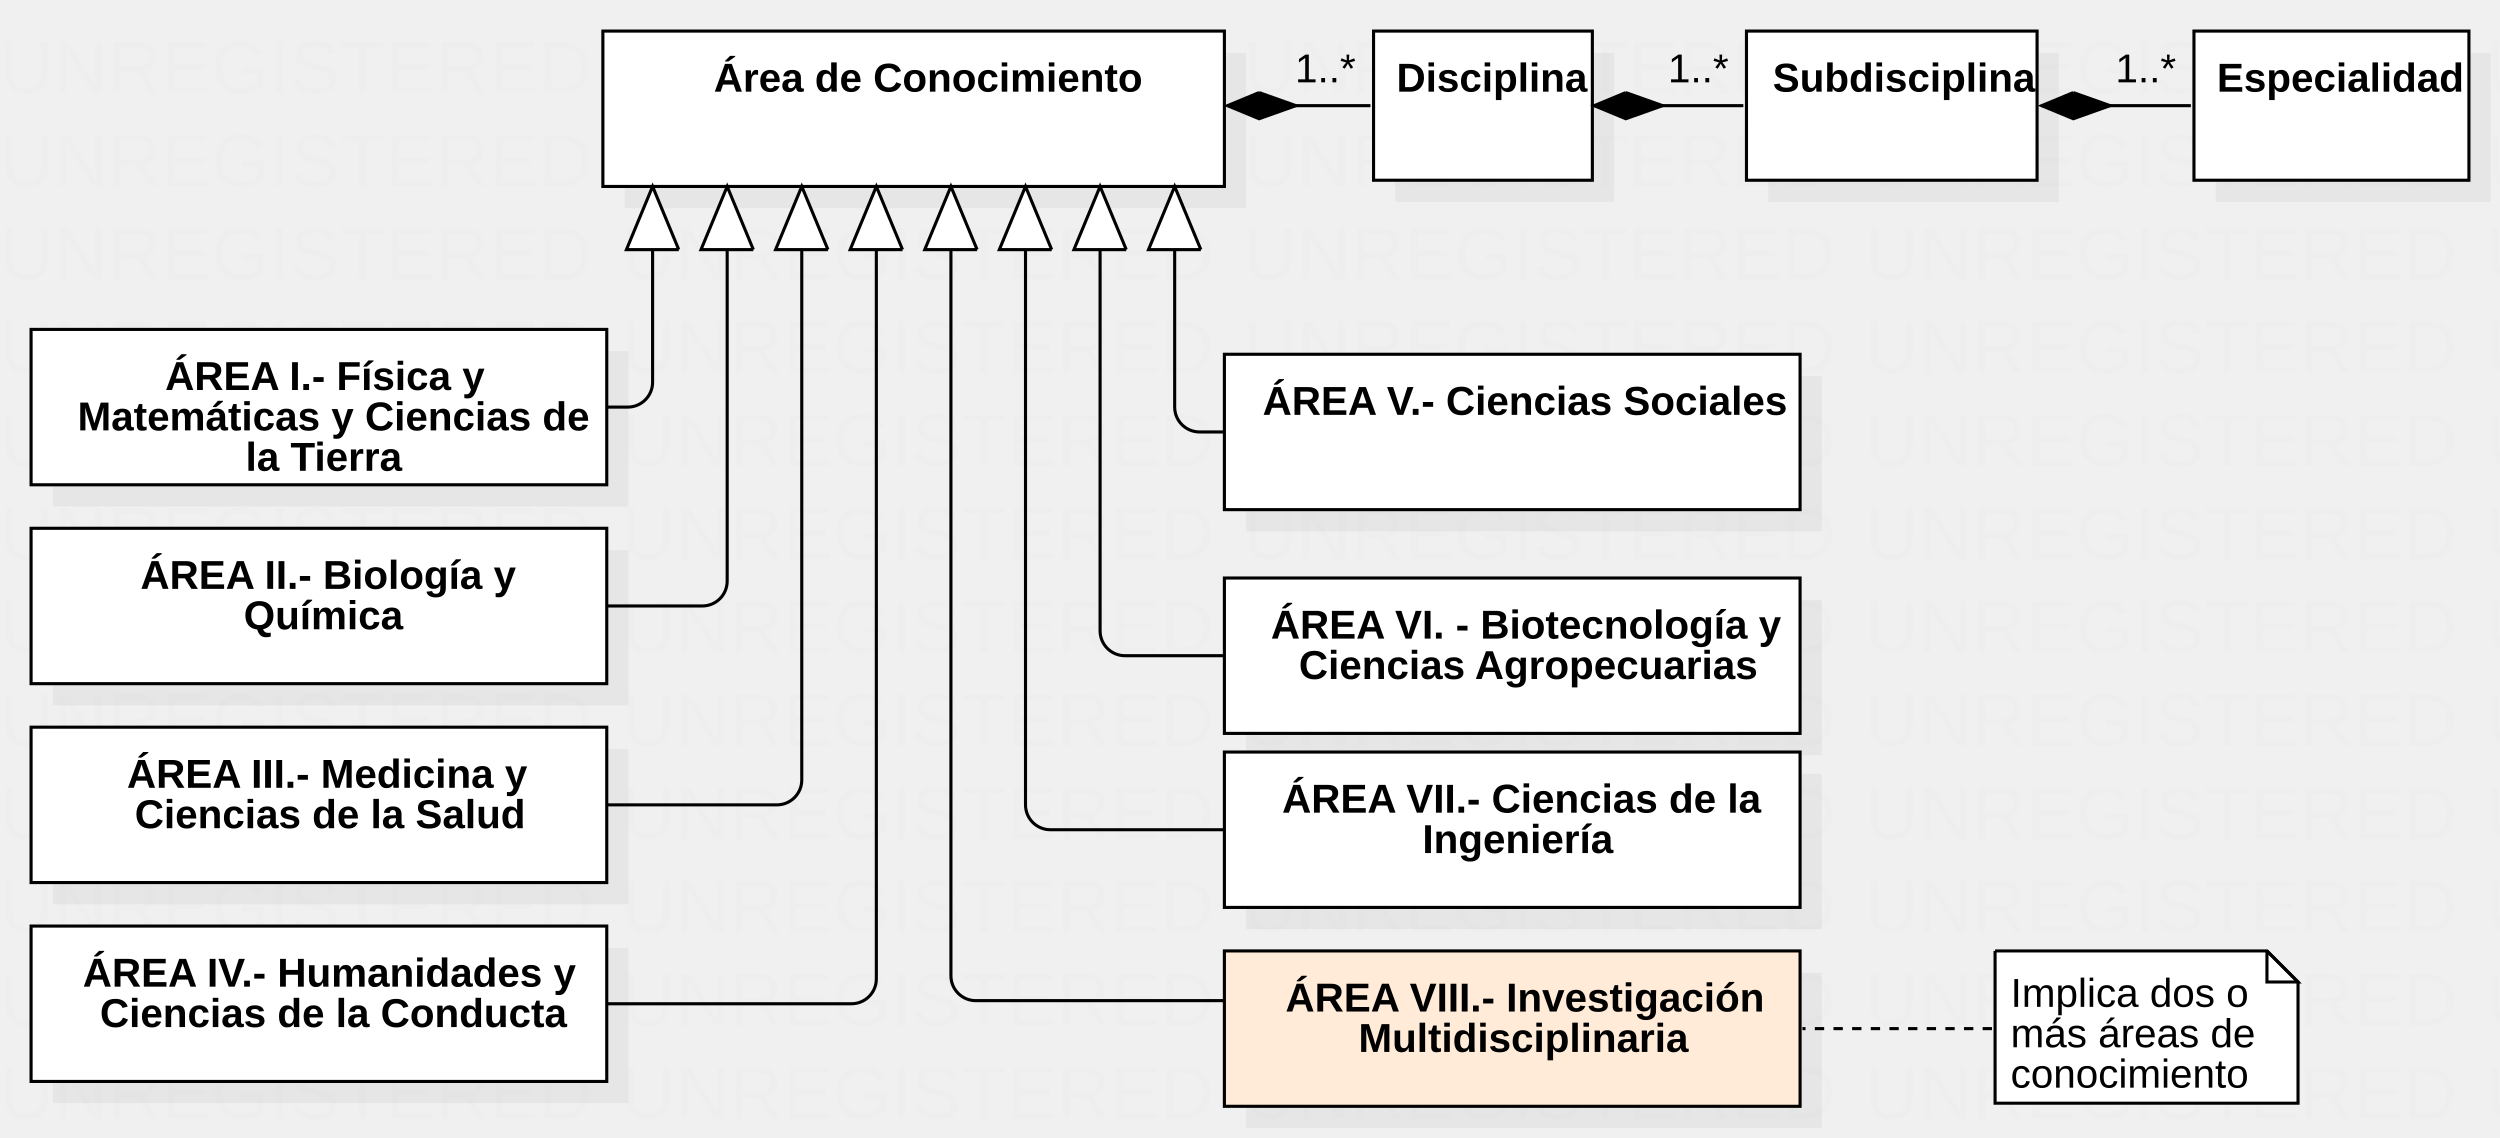
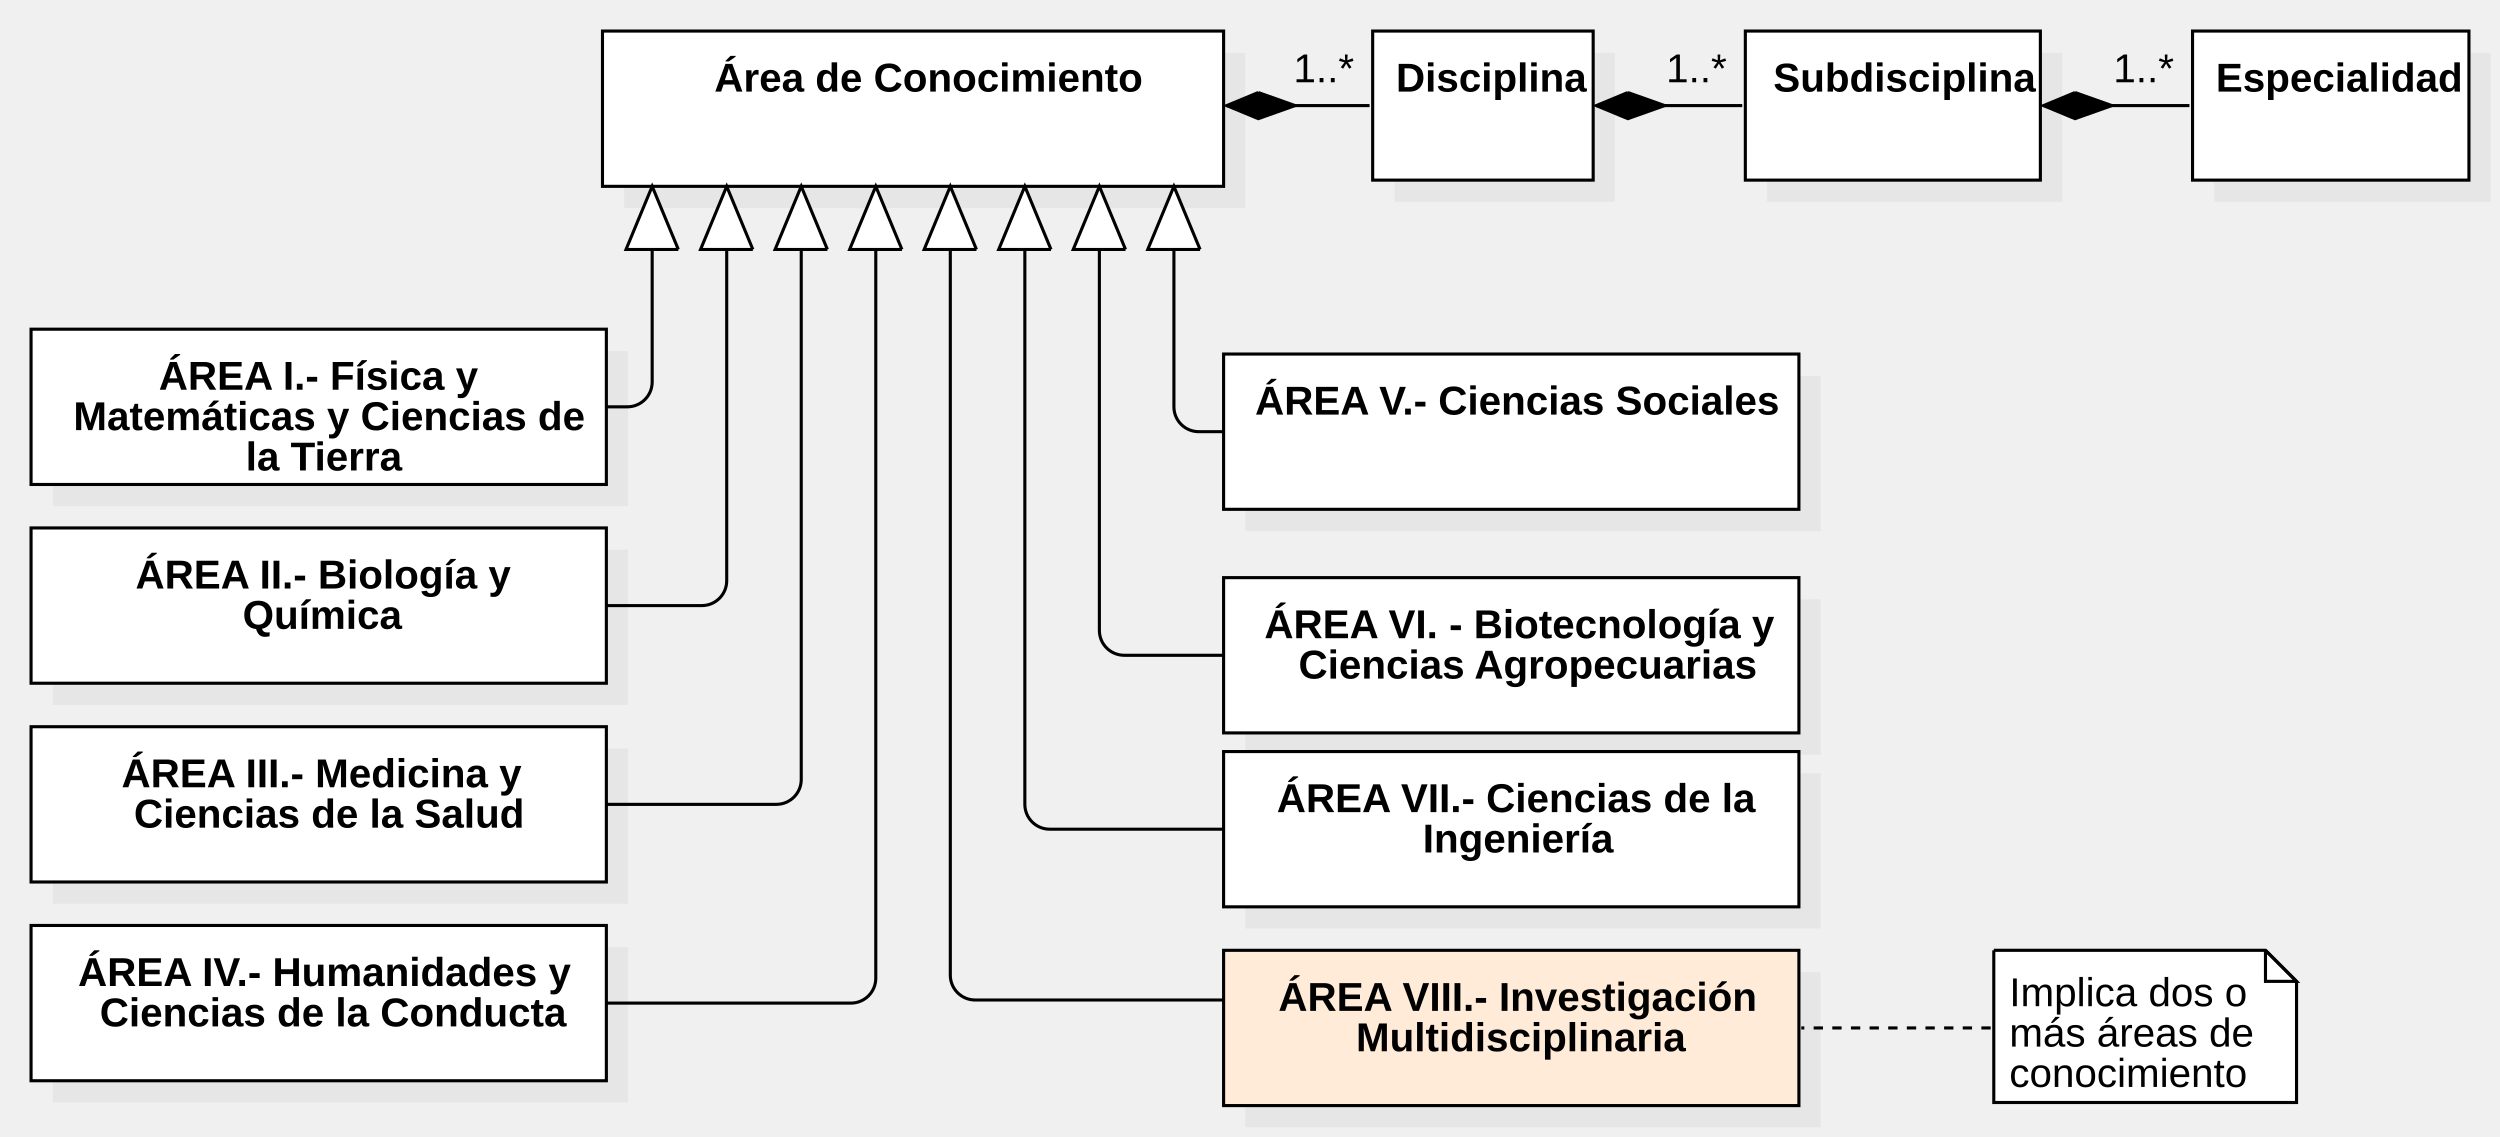
- <svg xmlns="http://www.w3.org/2000/svg" version="1.1" width="804.479" height="366">
+ <svg xmlns="http://www.w3.org/2000/svg" version="1.1" width="805" height="366">
  <defs />
  <g>
-     <text fill="#eeeeee" stroke="none" font-family="Arial" font-size="24px" font-style="normal" font-weight="normal" text-decoration="none" x="0" y="0">UNREGISTERED</text>
-     <text fill="#eeeeee" stroke="none" font-family="Arial" font-size="24px" font-style="normal" font-weight="normal" text-decoration="none" x="0" y="30">UNREGISTERED</text>
-     <text fill="#eeeeee" stroke="none" font-family="Arial" font-size="24px" font-style="normal" font-weight="normal" text-decoration="none" x="0" y="60">UNREGISTERED</text>
-     <text fill="#eeeeee" stroke="none" font-family="Arial" font-size="24px" font-style="normal" font-weight="normal" text-decoration="none" x="0" y="90">UNREGISTERED</text>
-     <text fill="#eeeeee" stroke="none" font-family="Arial" font-size="24px" font-style="normal" font-weight="normal" text-decoration="none" x="0" y="120">UNREGISTERED</text>
-     <text fill="#eeeeee" stroke="none" font-family="Arial" font-size="24px" font-style="normal" font-weight="normal" text-decoration="none" x="0" y="150">UNREGISTERED</text>
-     <text fill="#eeeeee" stroke="none" font-family="Arial" font-size="24px" font-style="normal" font-weight="normal" text-decoration="none" x="0" y="180">UNREGISTERED</text>
-     <text fill="#eeeeee" stroke="none" font-family="Arial" font-size="24px" font-style="normal" font-weight="normal" text-decoration="none" x="0" y="210">UNREGISTERED</text>
-     <text fill="#eeeeee" stroke="none" font-family="Arial" font-size="24px" font-style="normal" font-weight="normal" text-decoration="none" x="0" y="240">UNREGISTERED</text>
-     <text fill="#eeeeee" stroke="none" font-family="Arial" font-size="24px" font-style="normal" font-weight="normal" text-decoration="none" x="0" y="270">UNREGISTERED</text>
-     <text fill="#eeeeee" stroke="none" font-family="Arial" font-size="24px" font-style="normal" font-weight="normal" text-decoration="none" x="0" y="300">UNREGISTERED</text>
-     <text fill="#eeeeee" stroke="none" font-family="Arial" font-size="24px" font-style="normal" font-weight="normal" text-decoration="none" x="0" y="330">UNREGISTERED</text>
-     <text fill="#eeeeee" stroke="none" font-family="Arial" font-size="24px" font-style="normal" font-weight="normal" text-decoration="none" x="0" y="360">UNREGISTERED</text>
-     <text fill="#eeeeee" stroke="none" font-family="Arial" font-size="24px" font-style="normal" font-weight="normal" text-decoration="none" x="200" y="0">UNREGISTERED</text>
-     <text fill="#eeeeee" stroke="none" font-family="Arial" font-size="24px" font-style="normal" font-weight="normal" text-decoration="none" x="200" y="30">UNREGISTERED</text>
-     <text fill="#eeeeee" stroke="none" font-family="Arial" font-size="24px" font-style="normal" font-weight="normal" text-decoration="none" x="200" y="60">UNREGISTERED</text>
-     <text fill="#eeeeee" stroke="none" font-family="Arial" font-size="24px" font-style="normal" font-weight="normal" text-decoration="none" x="200" y="90">UNREGISTERED</text>
-     <text fill="#eeeeee" stroke="none" font-family="Arial" font-size="24px" font-style="normal" font-weight="normal" text-decoration="none" x="200" y="120">UNREGISTERED</text>
-     <text fill="#eeeeee" stroke="none" font-family="Arial" font-size="24px" font-style="normal" font-weight="normal" text-decoration="none" x="200" y="150">UNREGISTERED</text>
-     <text fill="#eeeeee" stroke="none" font-family="Arial" font-size="24px" font-style="normal" font-weight="normal" text-decoration="none" x="200" y="180">UNREGISTERED</text>
-     <text fill="#eeeeee" stroke="none" font-family="Arial" font-size="24px" font-style="normal" font-weight="normal" text-decoration="none" x="200" y="210">UNREGISTERED</text>
-     <text fill="#eeeeee" stroke="none" font-family="Arial" font-size="24px" font-style="normal" font-weight="normal" text-decoration="none" x="200" y="240">UNREGISTERED</text>
-     <text fill="#eeeeee" stroke="none" font-family="Arial" font-size="24px" font-style="normal" font-weight="normal" text-decoration="none" x="200" y="270">UNREGISTERED</text>
-     <text fill="#eeeeee" stroke="none" font-family="Arial" font-size="24px" font-style="normal" font-weight="normal" text-decoration="none" x="200" y="300">UNREGISTERED</text>
-     <text fill="#eeeeee" stroke="none" font-family="Arial" font-size="24px" font-style="normal" font-weight="normal" text-decoration="none" x="200" y="330">UNREGISTERED</text>
-     <text fill="#eeeeee" stroke="none" font-family="Arial" font-size="24px" font-style="normal" font-weight="normal" text-decoration="none" x="200" y="360">UNREGISTERED</text>
-     <text fill="#eeeeee" stroke="none" font-family="Arial" font-size="24px" font-style="normal" font-weight="normal" text-decoration="none" x="400" y="0">UNREGISTERED</text>
-     <text fill="#eeeeee" stroke="none" font-family="Arial" font-size="24px" font-style="normal" font-weight="normal" text-decoration="none" x="400" y="30">UNREGISTERED</text>
-     <text fill="#eeeeee" stroke="none" font-family="Arial" font-size="24px" font-style="normal" font-weight="normal" text-decoration="none" x="400" y="60">UNREGISTERED</text>
-     <text fill="#eeeeee" stroke="none" font-family="Arial" font-size="24px" font-style="normal" font-weight="normal" text-decoration="none" x="400" y="90">UNREGISTERED</text>
-     <text fill="#eeeeee" stroke="none" font-family="Arial" font-size="24px" font-style="normal" font-weight="normal" text-decoration="none" x="400" y="120">UNREGISTERED</text>
-     <text fill="#eeeeee" stroke="none" font-family="Arial" font-size="24px" font-style="normal" font-weight="normal" text-decoration="none" x="400" y="150">UNREGISTERED</text>
-     <text fill="#eeeeee" stroke="none" font-family="Arial" font-size="24px" font-style="normal" font-weight="normal" text-decoration="none" x="400" y="180">UNREGISTERED</text>
-     <text fill="#eeeeee" stroke="none" font-family="Arial" font-size="24px" font-style="normal" font-weight="normal" text-decoration="none" x="400" y="210">UNREGISTERED</text>
-     <text fill="#eeeeee" stroke="none" font-family="Arial" font-size="24px" font-style="normal" font-weight="normal" text-decoration="none" x="400" y="240">UNREGISTERED</text>
-     <text fill="#eeeeee" stroke="none" font-family="Arial" font-size="24px" font-style="normal" font-weight="normal" text-decoration="none" x="400" y="270">UNREGISTERED</text>
-     <text fill="#eeeeee" stroke="none" font-family="Arial" font-size="24px" font-style="normal" font-weight="normal" text-decoration="none" x="400" y="300">UNREGISTERED</text>
-     <text fill="#eeeeee" stroke="none" font-family="Arial" font-size="24px" font-style="normal" font-weight="normal" text-decoration="none" x="400" y="330">UNREGISTERED</text>
-     <text fill="#eeeeee" stroke="none" font-family="Arial" font-size="24px" font-style="normal" font-weight="normal" text-decoration="none" x="400" y="360">UNREGISTERED</text>
-     <text fill="#eeeeee" stroke="none" font-family="Arial" font-size="24px" font-style="normal" font-weight="normal" text-decoration="none" x="600" y="0">UNREGISTERED</text>
-     <text fill="#eeeeee" stroke="none" font-family="Arial" font-size="24px" font-style="normal" font-weight="normal" text-decoration="none" x="600" y="30">UNREGISTERED</text>
-     <text fill="#eeeeee" stroke="none" font-family="Arial" font-size="24px" font-style="normal" font-weight="normal" text-decoration="none" x="600" y="60">UNREGISTERED</text>
-     <text fill="#eeeeee" stroke="none" font-family="Arial" font-size="24px" font-style="normal" font-weight="normal" text-decoration="none" x="600" y="90">UNREGISTERED</text>
-     <text fill="#eeeeee" stroke="none" font-family="Arial" font-size="24px" font-style="normal" font-weight="normal" text-decoration="none" x="600" y="120">UNREGISTERED</text>
-     <text fill="#eeeeee" stroke="none" font-family="Arial" font-size="24px" font-style="normal" font-weight="normal" text-decoration="none" x="600" y="150">UNREGISTERED</text>
-     <text fill="#eeeeee" stroke="none" font-family="Arial" font-size="24px" font-style="normal" font-weight="normal" text-decoration="none" x="600" y="180">UNREGISTERED</text>
-     <text fill="#eeeeee" stroke="none" font-family="Arial" font-size="24px" font-style="normal" font-weight="normal" text-decoration="none" x="600" y="210">UNREGISTERED</text>
-     <text fill="#eeeeee" stroke="none" font-family="Arial" font-size="24px" font-style="normal" font-weight="normal" text-decoration="none" x="600" y="240">UNREGISTERED</text>
-     <text fill="#eeeeee" stroke="none" font-family="Arial" font-size="24px" font-style="normal" font-weight="normal" text-decoration="none" x="600" y="270">UNREGISTERED</text>
-     <text fill="#eeeeee" stroke="none" font-family="Arial" font-size="24px" font-style="normal" font-weight="normal" text-decoration="none" x="600" y="300">UNREGISTERED</text>
-     <text fill="#eeeeee" stroke="none" font-family="Arial" font-size="24px" font-style="normal" font-weight="normal" text-decoration="none" x="600" y="330">UNREGISTERED</text>
-     <text fill="#eeeeee" stroke="none" font-family="Arial" font-size="24px" font-style="normal" font-weight="normal" text-decoration="none" x="600" y="360">UNREGISTERED</text>
-     <text fill="#eeeeee" stroke="none" font-family="Arial" font-size="24px" font-style="normal" font-weight="normal" text-decoration="none" x="800" y="0">UNREGISTERED</text>
-     <text fill="#eeeeee" stroke="none" font-family="Arial" font-size="24px" font-style="normal" font-weight="normal" text-decoration="none" x="800" y="30">UNREGISTERED</text>
-     <text fill="#eeeeee" stroke="none" font-family="Arial" font-size="24px" font-style="normal" font-weight="normal" text-decoration="none" x="800" y="60">UNREGISTERED</text>
-     <text fill="#eeeeee" stroke="none" font-family="Arial" font-size="24px" font-style="normal" font-weight="normal" text-decoration="none" x="800" y="90">UNREGISTERED</text>
-     <text fill="#eeeeee" stroke="none" font-family="Arial" font-size="24px" font-style="normal" font-weight="normal" text-decoration="none" x="800" y="120">UNREGISTERED</text>
-     <text fill="#eeeeee" stroke="none" font-family="Arial" font-size="24px" font-style="normal" font-weight="normal" text-decoration="none" x="800" y="150">UNREGISTERED</text>
-     <text fill="#eeeeee" stroke="none" font-family="Arial" font-size="24px" font-style="normal" font-weight="normal" text-decoration="none" x="800" y="180">UNREGISTERED</text>
-     <text fill="#eeeeee" stroke="none" font-family="Arial" font-size="24px" font-style="normal" font-weight="normal" text-decoration="none" x="800" y="210">UNREGISTERED</text>
-     <text fill="#eeeeee" stroke="none" font-family="Arial" font-size="24px" font-style="normal" font-weight="normal" text-decoration="none" x="800" y="240">UNREGISTERED</text>
-     <text fill="#eeeeee" stroke="none" font-family="Arial" font-size="24px" font-style="normal" font-weight="normal" text-decoration="none" x="800" y="270">UNREGISTERED</text>
-     <text fill="#eeeeee" stroke="none" font-family="Arial" font-size="24px" font-style="normal" font-weight="normal" text-decoration="none" x="800" y="300">UNREGISTERED</text>
-     <text fill="#eeeeee" stroke="none" font-family="Arial" font-size="24px" font-style="normal" font-weight="normal" text-decoration="none" x="800" y="330">UNREGISTERED</text>
-     <text fill="#eeeeee" stroke="none" font-family="Arial" font-size="24px" font-style="normal" font-weight="normal" text-decoration="none" x="800" y="360">UNREGISTERED</text>
    <g transform="translate(-22,-38) scale(1,1)">
      <rect fill="#C0C0C0" stroke="none" x="223" y="55" width="200" height="50" opacity="0.2" />
    </g>
    <g transform="translate(-22,-38) scale(1,1)">
      <rect fill="#ffffff" stroke="none" x="216" y="48" width="200" height="50" />
    </g>
    <g transform="translate(-22,-38) scale(1,1)">
      <path fill="none" stroke="#000000" d="M 216 48 L 416 48 L 416 98 L 216 98 L 216 48 Z Z" stroke-miterlimit="10" />
    </g>
    <g transform="translate(-22,-38) scale(1,1)">
      <g>
        <path fill="none" stroke="none" />
-         <text fill="#000000" stroke="none" font-family="Arial" font-size="13px" font-style="normal" font-weight="bold" text-decoration="none" x="251.686" y="67.5">Área de Conocimiento</text>
+         <text fill="#000000" stroke="none" font-family="Arial" font-size="13px" font-style="normal" font-weight="bold" text-decoration="none" x="252" y="67.5">Área de Conocimiento</text>
      </g>
    </g>
    <g transform="translate(-22,-38) scale(1,1)">
      <rect fill="#C0C0C0" stroke="none" x="39" y="151" width="185.249" height="50" opacity="0.2" />
    </g>
    <g transform="translate(-22,-38) scale(1,1)">
      <rect fill="#ffffff" stroke="none" x="32" y="144" width="185.249" height="50" />
    </g>
    <g transform="translate(-22,-38) scale(1,1)">
      <path fill="none" stroke="#000000" d="M 32 144 L 217.249 144 L 217.249 194 L 32 194 L 32 144 Z Z" stroke-miterlimit="10" />
    </g>
    <g transform="translate(-22,-38) scale(1,1)">
      <g>
        <path fill="none" stroke="none" />
-         <text fill="#000000" stroke="none" font-family="Arial" font-size="13px" font-style="normal" font-weight="bold" text-decoration="none" x="75.145" y="163.5">ÁREA I.- Física y</text>
-         <text fill="#000000" stroke="none" font-family="Arial" font-size="13px" font-style="normal" font-weight="bold" text-decoration="none" x="46.955" y="176.5">Matemáticas y Ciencias de</text>
-         <text fill="#000000" stroke="none" font-family="Arial" font-size="13px" font-style="normal" font-weight="bold" text-decoration="none" x="101.027" y="189.5">la Tierra</text>
+         <text fill="#000000" stroke="none" font-family="Arial" font-size="13px" font-style="normal" font-weight="bold" text-decoration="none" x="73.125" y="163.5">ÁREA I.- Física y</text>
+         <text fill="#000000" stroke="none" font-family="Arial" font-size="13px" font-style="normal" font-weight="bold" text-decoration="none" x="45.625" y="176.5">Matemáticas y Ciencias de</text>
+         <text fill="#000000" stroke="none" font-family="Arial" font-size="13px" font-style="normal" font-weight="bold" text-decoration="none" x="101.125" y="189.5">la Tierra</text>
      </g>
    </g>
    <g transform="translate(-22,-38) scale(1,1)">
      <rect fill="#C0C0C0" stroke="none" x="39" y="215" width="185.249" height="50" opacity="0.2" />
    </g>
    <g transform="translate(-22,-38) scale(1,1)">
      <rect fill="#ffffff" stroke="none" x="32" y="208" width="185.249" height="50" />
    </g>
    <g transform="translate(-22,-38) scale(1,1)">
      <path fill="none" stroke="#000000" d="M 32 208 L 217.249 208 L 217.249 258 L 32 258 L 32 208 Z Z" stroke-miterlimit="10" />
    </g>
    <g transform="translate(-22,-38) scale(1,1)">
      <g>
        <path fill="none" stroke="none" />
-         <text fill="#000000" stroke="none" font-family="Arial" font-size="13px" font-style="normal" font-weight="bold" text-decoration="none" x="67.185" y="227.5">ÁREA II.- Biología y</text>
-         <text fill="#000000" stroke="none" font-family="Arial" font-size="13px" font-style="normal" font-weight="bold" text-decoration="none" x="100.424" y="240.5">Química</text>
+         <text fill="#000000" stroke="none" font-family="Arial" font-size="13px" font-style="normal" font-weight="bold" text-decoration="none" x="65.625" y="227.5">ÁREA II.- Biología y</text>
+         <text fill="#000000" stroke="none" font-family="Arial" font-size="13px" font-style="normal" font-weight="bold" text-decoration="none" x="100.125" y="240.5">Química</text>
      </g>
    </g>
    <g transform="translate(-22,-38) scale(1,1)">
      <rect fill="#C0C0C0" stroke="none" x="39" y="279" width="185.249" height="50" opacity="0.2" />
    </g>
    <g transform="translate(-22,-38) scale(1,1)">
      <rect fill="#ffffff" stroke="none" x="32" y="272" width="185.249" height="50" />
    </g>
    <g transform="translate(-22,-38) scale(1,1)">
      <path fill="none" stroke="#000000" d="M 32 272 L 217.249 272 L 217.249 322 L 32 322 L 32 272 Z Z" stroke-miterlimit="10" />
    </g>
    <g transform="translate(-22,-38) scale(1,1)">
      <g>
        <path fill="none" stroke="none" />
-         <text fill="#000000" stroke="none" font-family="Arial" font-size="13px" font-style="normal" font-weight="bold" text-decoration="none" x="62.855" y="291.5">ÁREA III.- Medicina y</text>
-         <text fill="#000000" stroke="none" font-family="Arial" font-size="13px" font-style="normal" font-weight="bold" text-decoration="none" x="65.366" y="304.5">Ciencias de la Salud</text>
+         <text fill="#000000" stroke="none" font-family="Arial" font-size="13px" font-style="normal" font-weight="bold" text-decoration="none" x="61.125" y="291.5">ÁREA III.- Medicina y</text>
+         <text fill="#000000" stroke="none" font-family="Arial" font-size="13px" font-style="normal" font-weight="bold" text-decoration="none" x="65.125" y="304.5">Ciencias de la Salud</text>
      </g>
    </g>
    <g transform="translate(-22,-38) scale(1,1)">
      <rect fill="#C0C0C0" stroke="none" x="39" y="343" width="185.249" height="50" opacity="0.2" />
    </g>
    <g transform="translate(-22,-38) scale(1,1)">
      <rect fill="#ffffff" stroke="none" x="32" y="336" width="185.249" height="50" />
    </g>
    <g transform="translate(-22,-38) scale(1,1)">
      <path fill="none" stroke="#000000" d="M 32 336 L 217.249 336 L 217.249 386 L 32 386 L 32 336 Z Z" stroke-miterlimit="10" />
    </g>
    <g transform="translate(-22,-38) scale(1,1)">
      <g>
        <path fill="none" stroke="none" />
-         <text fill="#000000" stroke="none" font-family="Arial" font-size="13px" font-style="normal" font-weight="bold" text-decoration="none" x="48.634" y="355.5">ÁREA IV.- Humanidades y</text>
-         <text fill="#000000" stroke="none" font-family="Arial" font-size="13px" font-style="normal" font-weight="bold" text-decoration="none" x="54.166" y="368.5">Ciencias de la Conducta</text>
+         <text fill="#000000" stroke="none" font-family="Arial" font-size="13px" font-style="normal" font-weight="bold" text-decoration="none" x="47.125" y="355.5">ÁREA IV.- Humanidades y</text>
+         <text fill="#000000" stroke="none" font-family="Arial" font-size="13px" font-style="normal" font-weight="bold" text-decoration="none" x="54.125" y="368.5">Ciencias de la Conducta</text>
      </g>
    </g>
    <g transform="translate(-22,-38) scale(1,1)">
      <rect fill="#C0C0C0" stroke="none" x="423" y="159" width="185.249" height="50" opacity="0.2" />
    </g>
    <g transform="translate(-22,-38) scale(1,1)">
      <rect fill="#ffffff" stroke="none" x="416" y="152" width="185.249" height="50" />
    </g>
    <g transform="translate(-22,-38) scale(1,1)">
      <path fill="none" stroke="#000000" d="M 416 152 L 601.249 152 L 601.249 202 L 416 202 L 416 152 Z Z" stroke-miterlimit="10" />
    </g>
    <g transform="translate(-22,-38) scale(1,1)">
      <g>
        <path fill="none" stroke="none" />
-         <text fill="#000000" stroke="none" font-family="Arial" font-size="13px" font-style="normal" font-weight="bold" text-decoration="none" x="428.301" y="171.5">ÁREA V.- Ciencias Sociales</text>
+         <text fill="#000000" stroke="none" font-family="Arial" font-size="13px" font-style="normal" font-weight="bold" text-decoration="none" x="426.125" y="171.5">ÁREA V.- Ciencias Sociales</text>
      </g>
    </g>
    <g transform="translate(-22,-38) scale(1,1)">
      <rect fill="#C0C0C0" stroke="none" x="423" y="231" width="185.249" height="50" opacity="0.2" />
    </g>
    <g transform="translate(-22,-38) scale(1,1)">
      <rect fill="#ffffff" stroke="none" x="416" y="224" width="185.249" height="50" />
    </g>
    <g transform="translate(-22,-38) scale(1,1)">
      <path fill="none" stroke="#000000" d="M 416 224 L 601.249 224 L 601.249 274 L 416 274 L 416 224 Z Z" stroke-miterlimit="10" />
    </g>
    <g transform="translate(-22,-38) scale(1,1)">
      <g>
        <path fill="none" stroke="none" />
-         <text fill="#000000" stroke="none" font-family="Arial" font-size="13px" font-style="normal" font-weight="bold" text-decoration="none" x="430.948" y="243.5">ÁREA VI. - Biotecnología y</text>
-         <text fill="#000000" stroke="none" font-family="Arial" font-size="13px" font-style="normal" font-weight="bold" text-decoration="none" x="439.978" y="256.5">Ciencias Agropecuarias</text>
+         <text fill="#000000" stroke="none" font-family="Arial" font-size="13px" font-style="normal" font-weight="bold" text-decoration="none" x="429.125" y="243.5">ÁREA VI. - Biotecnología y</text>
+         <text fill="#000000" stroke="none" font-family="Arial" font-size="13px" font-style="normal" font-weight="bold" text-decoration="none" x="440.125" y="256.5">Ciencias Agropecuarias</text>
      </g>
    </g>
    <g transform="translate(-22,-38) scale(1,1)">
      <rect fill="#C0C0C0" stroke="none" x="423" y="287" width="185.249" height="50" opacity="0.2" />
    </g>
    <g transform="translate(-22,-38) scale(1,1)">
      <rect fill="#ffffff" stroke="none" x="416" y="280" width="185.249" height="50" />
    </g>
    <g transform="translate(-22,-38) scale(1,1)">
      <path fill="none" stroke="#000000" d="M 416 280 L 601.249 280 L 601.249 330 L 416 330 L 416 280 Z Z" stroke-miterlimit="10" />
    </g>
    <g transform="translate(-22,-38) scale(1,1)">
      <g>
        <path fill="none" stroke="none" />
-         <text fill="#000000" stroke="none" font-family="Arial" font-size="13px" font-style="normal" font-weight="bold" text-decoration="none" x="434.566" y="299.5">ÁREA VII.- Ciencias de la</text>
-         <text fill="#000000" stroke="none" font-family="Arial" font-size="13px" font-style="normal" font-weight="bold" text-decoration="none" x="479.714" y="312.5">Ingeniería</text>
+         <text fill="#000000" stroke="none" font-family="Arial" font-size="13px" font-style="normal" font-weight="bold" text-decoration="none" x="433.125" y="299.5">ÁREA VII.- Ciencias de la</text>
+         <text fill="#000000" stroke="none" font-family="Arial" font-size="13px" font-style="normal" font-weight="bold" text-decoration="none" x="480.125" y="312.5">Ingeniería</text>
      </g>
    </g>
    <g transform="translate(-22,-38) scale(1,1)">
      <rect fill="#C0C0C0" stroke="none" x="423" y="351" width="185.249" height="50" opacity="0.2" />
    </g>
    <g transform="translate(-22,-38) scale(1,1)">
      <rect fill="#ffebd8" stroke="none" x="416" y="344" width="185.249" height="50" />
    </g>
    <g transform="translate(-22,-38) scale(1,1)">
      <path fill="none" stroke="#000000" d="M 416 344 L 601.249 344 L 601.249 394 L 416 394 L 416 344 Z Z" stroke-miterlimit="10" />
    </g>
    <g transform="translate(-22,-38) scale(1,1)">
      <g>
        <path fill="none" stroke="none" />
-         <text fill="#000000" stroke="none" font-family="Arial" font-size="13px" font-style="normal" font-weight="bold" text-decoration="none" x="435.649" y="363.5">ÁREA VIII.- Investigación</text>
-         <text fill="#000000" stroke="none" font-family="Arial" font-size="13px" font-style="normal" font-weight="bold" text-decoration="none" x="459.135" y="376.5">Multidisciplinaria </text>
+         <text fill="#000000" stroke="none" font-family="Arial" font-size="13px" font-style="normal" font-weight="bold" text-decoration="none" x="433.625" y="363.5">ÁREA VIII.- Investigación</text>
+         <text fill="#000000" stroke="none" font-family="Arial" font-size="13px" font-style="normal" font-weight="bold" text-decoration="none" x="458.625" y="376.5">Multidisciplinaria </text>
      </g>
    </g>
    <g transform="translate(-22,-38) scale(1,1)">
      <path fill="none" stroke="#000000" d="M 217 169 L 224 169 M 224 169 A 8 8 0 0 0 232 161 L 232 98" stroke-miterlimit="10" />
    </g>
    <g transform="translate(-22,-38) scale(1,1)">
      <path fill="#FFFFFF" stroke="none" d="M 240.419 118.325 L 232 98 L 223.581 118.325" />
    </g>
    <g transform="translate(-22,-38) scale(1,1)">
      <path fill="none" stroke="#000000" d="M 240.419 118.325 L 232 98 L 223.581 118.325 L 240.419 118.325" stroke-miterlimit="10" />
    </g>
    <g transform="translate(-22,-38) scale(1,1)">
      <path fill="none" stroke="#000000" d="M 416 177 L 408 177 M 408 177 A 8 8 0 0 1 400 169 L 400 98" stroke-miterlimit="10" />
    </g>
    <g transform="translate(-22,-38) scale(1,1)">
      <path fill="#FFFFFF" stroke="none" d="M 408.419 118.325 L 400 98 L 391.581 118.325" />
    </g>
    <g transform="translate(-22,-38) scale(1,1)">
      <path fill="none" stroke="#000000" d="M 408.419 118.325 L 400 98 L 391.581 118.325 L 408.419 118.325" stroke-miterlimit="10" />
    </g>
    <g transform="translate(-22,-38) scale(1,1)">
      <path fill="none" stroke="#000000" d="M 217 233 L 248 233 M 248 233 A 8 8 0 0 0 256 225 L 256 98" stroke-miterlimit="10" />
    </g>
    <g transform="translate(-22,-38) scale(1,1)">
      <path fill="#FFFFFF" stroke="none" d="M 264.419 118.325 L 256 98 L 247.581 118.325" />
    </g>
    <g transform="translate(-22,-38) scale(1,1)">
      <path fill="none" stroke="#000000" d="M 264.419 118.325 L 256 98 L 247.581 118.325 L 264.419 118.325" stroke-miterlimit="10" />
    </g>
    <g transform="translate(-22,-38) scale(1,1)">
      <path fill="none" stroke="#000000" d="M 416 249 L 384 249 M 384 249 A 8 8 0 0 1 376 241 L 376 98" stroke-miterlimit="10" />
    </g>
    <g transform="translate(-22,-38) scale(1,1)">
      <path fill="#FFFFFF" stroke="none" d="M 384.419 118.325 L 376 98 L 367.581 118.325" />
    </g>
    <g transform="translate(-22,-38) scale(1,1)">
      <path fill="none" stroke="#000000" d="M 384.419 118.325 L 376 98 L 367.581 118.325 L 384.419 118.325" stroke-miterlimit="10" />
    </g>
    <g transform="translate(-22,-38) scale(1,1)">
      <path fill="none" stroke="#000000" d="M 217 297 L 272 297 M 272 297 A 8 8 0 0 0 280 289 L 280 98" stroke-miterlimit="10" />
    </g>
    <g transform="translate(-22,-38) scale(1,1)">
      <path fill="#FFFFFF" stroke="none" d="M 288.419 118.325 L 280 98 L 271.581 118.325" />
    </g>
    <g transform="translate(-22,-38) scale(1,1)">
      <path fill="none" stroke="#000000" d="M 288.419 118.325 L 280 98 L 271.581 118.325 L 288.419 118.325" stroke-miterlimit="10" />
    </g>
    <g transform="translate(-22,-38) scale(1,1)">
      <path fill="none" stroke="#000000" d="M 416 305 L 360 305 M 360 305 A 8 8 0 0 1 352 297 L 352 98" stroke-miterlimit="10" />
    </g>
    <g transform="translate(-22,-38) scale(1,1)">
      <path fill="#FFFFFF" stroke="none" d="M 360.419 118.325 L 352 98 L 343.581 118.325" />
    </g>
    <g transform="translate(-22,-38) scale(1,1)">
      <path fill="none" stroke="#000000" d="M 360.419 118.325 L 352 98 L 343.581 118.325 L 360.419 118.325" stroke-miterlimit="10" />
    </g>
    <g transform="translate(-22,-38) scale(1,1)">
      <path fill="none" stroke="#000000" d="M 217 361 L 296 361 M 296 361 A 8 8 0 0 0 304 353 L 304 98" stroke-miterlimit="10" />
    </g>
    <g transform="translate(-22,-38) scale(1,1)">
      <path fill="#FFFFFF" stroke="none" d="M 312.419 118.325 L 304 98 L 295.581 118.325" />
    </g>
    <g transform="translate(-22,-38) scale(1,1)">
      <path fill="none" stroke="#000000" d="M 312.419 118.325 L 304 98 L 295.581 118.325 L 312.419 118.325" stroke-miterlimit="10" />
    </g>
    <g transform="translate(-22,-38) scale(1,1)">
      <path fill="none" stroke="#000000" d="M 416 360 L 336 360 M 336 360 A 8 8 0 0 1 328 352 L 328 98" stroke-miterlimit="10" />
    </g>
    <g transform="translate(-22,-38) scale(1,1)">
      <path fill="#FFFFFF" stroke="none" d="M 336.419 118.325 L 328 98 L 319.581 118.325" />
    </g>
    <g transform="translate(-22,-38) scale(1,1)">
      <path fill="none" stroke="#000000" d="M 336.419 118.325 L 328 98 L 319.581 118.325 L 336.419 118.325" stroke-miterlimit="10" />
    </g>
    <g transform="translate(-22,-38) scale(1,1)">
      <path fill="#ffffff" stroke="none" d="M 664 344 L 751.485 344 L 761.485 354 L 761.485 393 L 664 393 L 664 344" />
    </g>
    <g transform="translate(-22,-38) scale(1,1)">
      <path fill="none" stroke="#000000" d="M 664 344 L 751.485 344 L 761.485 354 L 761.485 393 L 664 393 L 664 344 L 664 344" stroke-miterlimit="10" />
    </g>
    <g transform="translate(-22,-38) scale(1,1)">
      <path fill="none" stroke="#000000" d="M 751.485 344 L 751.485 354 L 761.485 354 L 751.485 344" stroke-miterlimit="10" />
    </g>
    <g transform="translate(-22,-38) scale(1,1)">
      <g>
        <path fill="none" stroke="none" />
        <text fill="#000000" stroke="none" font-family="Arial" font-size="13px" font-style="normal" font-weight="normal" text-decoration="none" x="669" y="362">Implica dos o</text>
        <text fill="#000000" stroke="none" font-family="Arial" font-size="13px" font-style="normal" font-weight="normal" text-decoration="none" x="669" y="375">más áreas de</text>
        <text fill="#000000" stroke="none" font-family="Arial" font-size="13px" font-style="normal" font-weight="normal" text-decoration="none" x="669" y="388">conocimiento</text>
      </g>
    </g>
    <g transform="translate(-22,-38) scale(1,1)">
      <path fill="none" stroke="#000000" d="M 663 369 L 602 369" stroke-miterlimit="10" stroke-dasharray="3" />
    </g>
    <g transform="translate(-22,-38) scale(1,1)">
-       <rect fill="#C0C0C0" stroke="none" x="471" y="55" width="70.407" height="48" opacity="0.2" />
-     </g>
-     <g transform="translate(-22,-38) scale(1,1)">
-       <rect fill="#ffffff" stroke="none" x="464" y="48" width="70.407" height="48" />
-     </g>
-     <g transform="translate(-22,-38) scale(1,1)">
-       <path fill="none" stroke="#000000" d="M 464 48 L 534.407 48 L 534.407 96 L 464 96 L 464 48 Z Z" stroke-miterlimit="10" />
-     </g>
-     <g transform="translate(-22,-38) scale(1,1)">
-       <g>
-         <path fill="none" stroke="none" />
-         <text fill="#000000" stroke="none" font-family="Arial" font-size="13px" font-style="normal" font-weight="bold" text-decoration="none" x="471.388" y="67.5">Disciplina</text>
-       </g>
-     </g>
-     <g transform="translate(-22,-38) scale(1,1)">
-       <rect fill="#C0C0C0" stroke="none" x="591" y="55" width="93.513" height="48" opacity="0.2" />
-     </g>
-     <g transform="translate(-22,-38) scale(1,1)">
-       <rect fill="#ffffff" stroke="none" x="584" y="48" width="93.513" height="48" />
-     </g>
-     <g transform="translate(-22,-38) scale(1,1)">
-       <path fill="none" stroke="#000000" d="M 584 48 L 677.513 48 L 677.513 96 L 584 96 L 584 48 Z Z" stroke-miterlimit="10" />
-     </g>
-     <g transform="translate(-22,-38) scale(1,1)">
-       <g>
-         <path fill="none" stroke="none" />
-         <text fill="#000000" stroke="none" font-family="Arial" font-size="13px" font-style="normal" font-weight="bold" text-decoration="none" x="592.455" y="67.5">Subdisciplina</text>
+       <rect fill="#C0C0C0" stroke="none" x="471" y="55" width="71" height="48" opacity="0.2" />
+     </g>
+     <g transform="translate(-22,-38) scale(1,1)">
+       <rect fill="#ffffff" stroke="none" x="464" y="48" width="71" height="48" />
+     </g>
+     <g transform="translate(-22,-38) scale(1,1)">
+       <path fill="none" stroke="#000000" d="M 464 48 L 535 48 L 535 96 L 464 96 L 464 48 Z Z" stroke-miterlimit="10" />
+     </g>
+     <g transform="translate(-22,-38) scale(1,1)">
+       <g>
+         <path fill="none" stroke="none" />
+         <text fill="#000000" stroke="none" font-family="Arial" font-size="13px" font-style="normal" font-weight="bold" text-decoration="none" x="471.5" y="67.5">Disciplina</text>
+       </g>
+     </g>
+     <g transform="translate(-22,-38) scale(1,1)">
+       <rect fill="#C0C0C0" stroke="none" x="591" y="55" width="95" height="48" opacity="0.2" />
+     </g>
+     <g transform="translate(-22,-38) scale(1,1)">
+       <rect fill="#ffffff" stroke="none" x="584" y="48" width="95" height="48" />
+     </g>
+     <g transform="translate(-22,-38) scale(1,1)">
+       <path fill="none" stroke="#000000" d="M 584 48 L 679 48 L 679 96 L 584 96 L 584 48 Z Z" stroke-miterlimit="10" />
+     </g>
+     <g transform="translate(-22,-38) scale(1,1)">
+       <g>
+         <path fill="none" stroke="none" />
+         <text fill="#000000" stroke="none" font-family="Arial" font-size="13px" font-style="normal" font-weight="bold" text-decoration="none" x="593" y="67.5">Subdisciplina</text>
      </g>
    </g>
    <g transform="translate(-22,-38) scale(1,1)">
      <path fill="none" stroke="#000000" d="M 463 72 L 417 72" stroke-miterlimit="10" />
    </g>
    <g transform="translate(-22,-38) scale(1,1)">
      <path fill="#000000" stroke="none" d="M 427.163 67.79 L 417 72 L 427.163 76.21 L 439 72" />
    </g>
    <g transform="translate(-22,-38) scale(1,1)">
      <path fill="none" stroke="#000000" d="M 427.163 67.79 L 417 72 L 427.163 76.21 L 439 72 L 427.163 67.79" stroke-miterlimit="10" />
    </g>
    <g transform="translate(-22,-38) scale(1,1)">
      <g>
        <path fill="none" stroke="none" />
-         <text fill="#000000" stroke="none" font-family="Arial" font-size="13px" font-style="normal" font-weight="normal" text-decoration="none" x="438.744" y="64.5">1..*</text>
-       </g>
-     </g>
-     <g transform="translate(-22,-38) scale(1,1)">
-       <path fill="none" stroke="#000000" d="M 583 72 L 535 72" stroke-miterlimit="10" />
-     </g>
-     <g transform="translate(-22,-38) scale(1,1)">
-       <path fill="#000000" stroke="none" d="M 545.163 67.79 L 535 72 L 545.163 76.21 L 557 72" />
-     </g>
-     <g transform="translate(-22,-38) scale(1,1)">
-       <path fill="none" stroke="#000000" d="M 545.163 67.79 L 535 72 L 545.163 76.21 L 557 72 L 545.163 67.79" stroke-miterlimit="10" />
-     </g>
-     <g transform="translate(-22,-38) scale(1,1)">
-       <g>
-         <path fill="none" stroke="none" />
-         <text fill="#000000" stroke="none" font-family="Arial" font-size="13px" font-style="normal" font-weight="normal" text-decoration="none" x="558.744" y="64.5">1..*</text>
-       </g>
-     </g>
-     <g transform="translate(-22,-38) scale(1,1)">
-       <rect fill="#C0C0C0" stroke="none" x="735" y="55" width="88.479" height="48" opacity="0.2" />
-     </g>
-     <g transform="translate(-22,-38) scale(1,1)">
-       <rect fill="#ffffff" stroke="none" x="728" y="48" width="88.479" height="48" />
-     </g>
-     <g transform="translate(-22,-38) scale(1,1)">
-       <path fill="none" stroke="#000000" d="M 728 48 L 816.479 48 L 816.479 96 L 728 96 L 728 48 Z Z" stroke-miterlimit="10" />
-     </g>
-     <g transform="translate(-22,-38) scale(1,1)">
-       <g>
-         <path fill="none" stroke="none" />
-         <text fill="#000000" stroke="none" font-family="Arial" font-size="13px" font-style="normal" font-weight="bold" text-decoration="none" x="735.382" y="67.5">Especialidad</text>
-       </g>
-     </g>
-     <g transform="translate(-22,-38) scale(1,1)">
-       <path fill="none" stroke="#000000" d="M 727 72 L 679 72" stroke-miterlimit="10" />
-     </g>
-     <g transform="translate(-22,-38) scale(1,1)">
-       <path fill="#000000" stroke="none" d="M 689.163 67.79 L 679 72 L 689.163 76.21 L 701 72" />
-     </g>
-     <g transform="translate(-22,-38) scale(1,1)">
-       <path fill="none" stroke="#000000" d="M 689.163 67.79 L 679 72 L 689.163 76.21 L 701 72 L 689.163 67.79" stroke-miterlimit="10" />
-     </g>
-     <g transform="translate(-22,-38) scale(1,1)">
-       <g>
-         <path fill="none" stroke="none" />
-         <text fill="#000000" stroke="none" font-family="Arial" font-size="13px" font-style="normal" font-weight="normal" text-decoration="none" x="702.744" y="64.5">1..*</text>
+         <text fill="#000000" stroke="none" font-family="Arial" font-size="13px" font-style="normal" font-weight="normal" text-decoration="none" x="438.5" y="64.5">1..*</text>
+       </g>
+     </g>
+     <g transform="translate(-22,-38) scale(1,1)">
+       <path fill="none" stroke="#000000" d="M 583 72 L 536 72" stroke-miterlimit="10" />
+     </g>
+     <g transform="translate(-22,-38) scale(1,1)">
+       <path fill="#000000" stroke="none" d="M 546.163 67.79 L 536 72 L 546.163 76.21 L 558 72" />
+     </g>
+     <g transform="translate(-22,-38) scale(1,1)">
+       <path fill="none" stroke="#000000" d="M 546.163 67.79 L 536 72 L 546.163 76.21 L 558 72 L 546.163 67.79" stroke-miterlimit="10" />
+     </g>
+     <g transform="translate(-22,-38) scale(1,1)">
+       <g>
+         <path fill="none" stroke="none" />
+         <text fill="#000000" stroke="none" font-family="Arial" font-size="13px" font-style="normal" font-weight="normal" text-decoration="none" x="558.5" y="64.5">1..*</text>
+       </g>
+     </g>
+     <g transform="translate(-22,-38) scale(1,1)">
+       <rect fill="#C0C0C0" stroke="none" x="735" y="55" width="89" height="48" opacity="0.2" />
+     </g>
+     <g transform="translate(-22,-38) scale(1,1)">
+       <rect fill="#ffffff" stroke="none" x="728" y="48" width="89" height="48" />
+     </g>
+     <g transform="translate(-22,-38) scale(1,1)">
+       <path fill="none" stroke="#000000" d="M 728 48 L 817 48 L 817 96 L 728 96 L 728 48 Z Z" stroke-miterlimit="10" />
+     </g>
+     <g transform="translate(-22,-38) scale(1,1)">
+       <g>
+         <path fill="none" stroke="none" />
+         <text fill="#000000" stroke="none" font-family="Arial" font-size="13px" font-style="normal" font-weight="bold" text-decoration="none" x="735.5" y="67.5">Especialidad</text>
+       </g>
+     </g>
+     <g transform="translate(-22,-38) scale(1,1)">
+       <path fill="none" stroke="#000000" d="M 727 72 L 680 72" stroke-miterlimit="10" />
+     </g>
+     <g transform="translate(-22,-38) scale(1,1)">
+       <path fill="#000000" stroke="none" d="M 690.163 67.79 L 680 72 L 690.163 76.21 L 702 72" />
+     </g>
+     <g transform="translate(-22,-38) scale(1,1)">
+       <path fill="none" stroke="#000000" d="M 690.163 67.79 L 680 72 L 690.163 76.21 L 702 72 L 690.163 67.79" stroke-miterlimit="10" />
+     </g>
+     <g transform="translate(-22,-38) scale(1,1)">
+       <g>
+         <path fill="none" stroke="none" />
+         <text fill="#000000" stroke="none" font-family="Arial" font-size="13px" font-style="normal" font-weight="normal" text-decoration="none" x="702.5" y="64.5">1..*</text>
      </g>
    </g>
  </g>
</svg>
